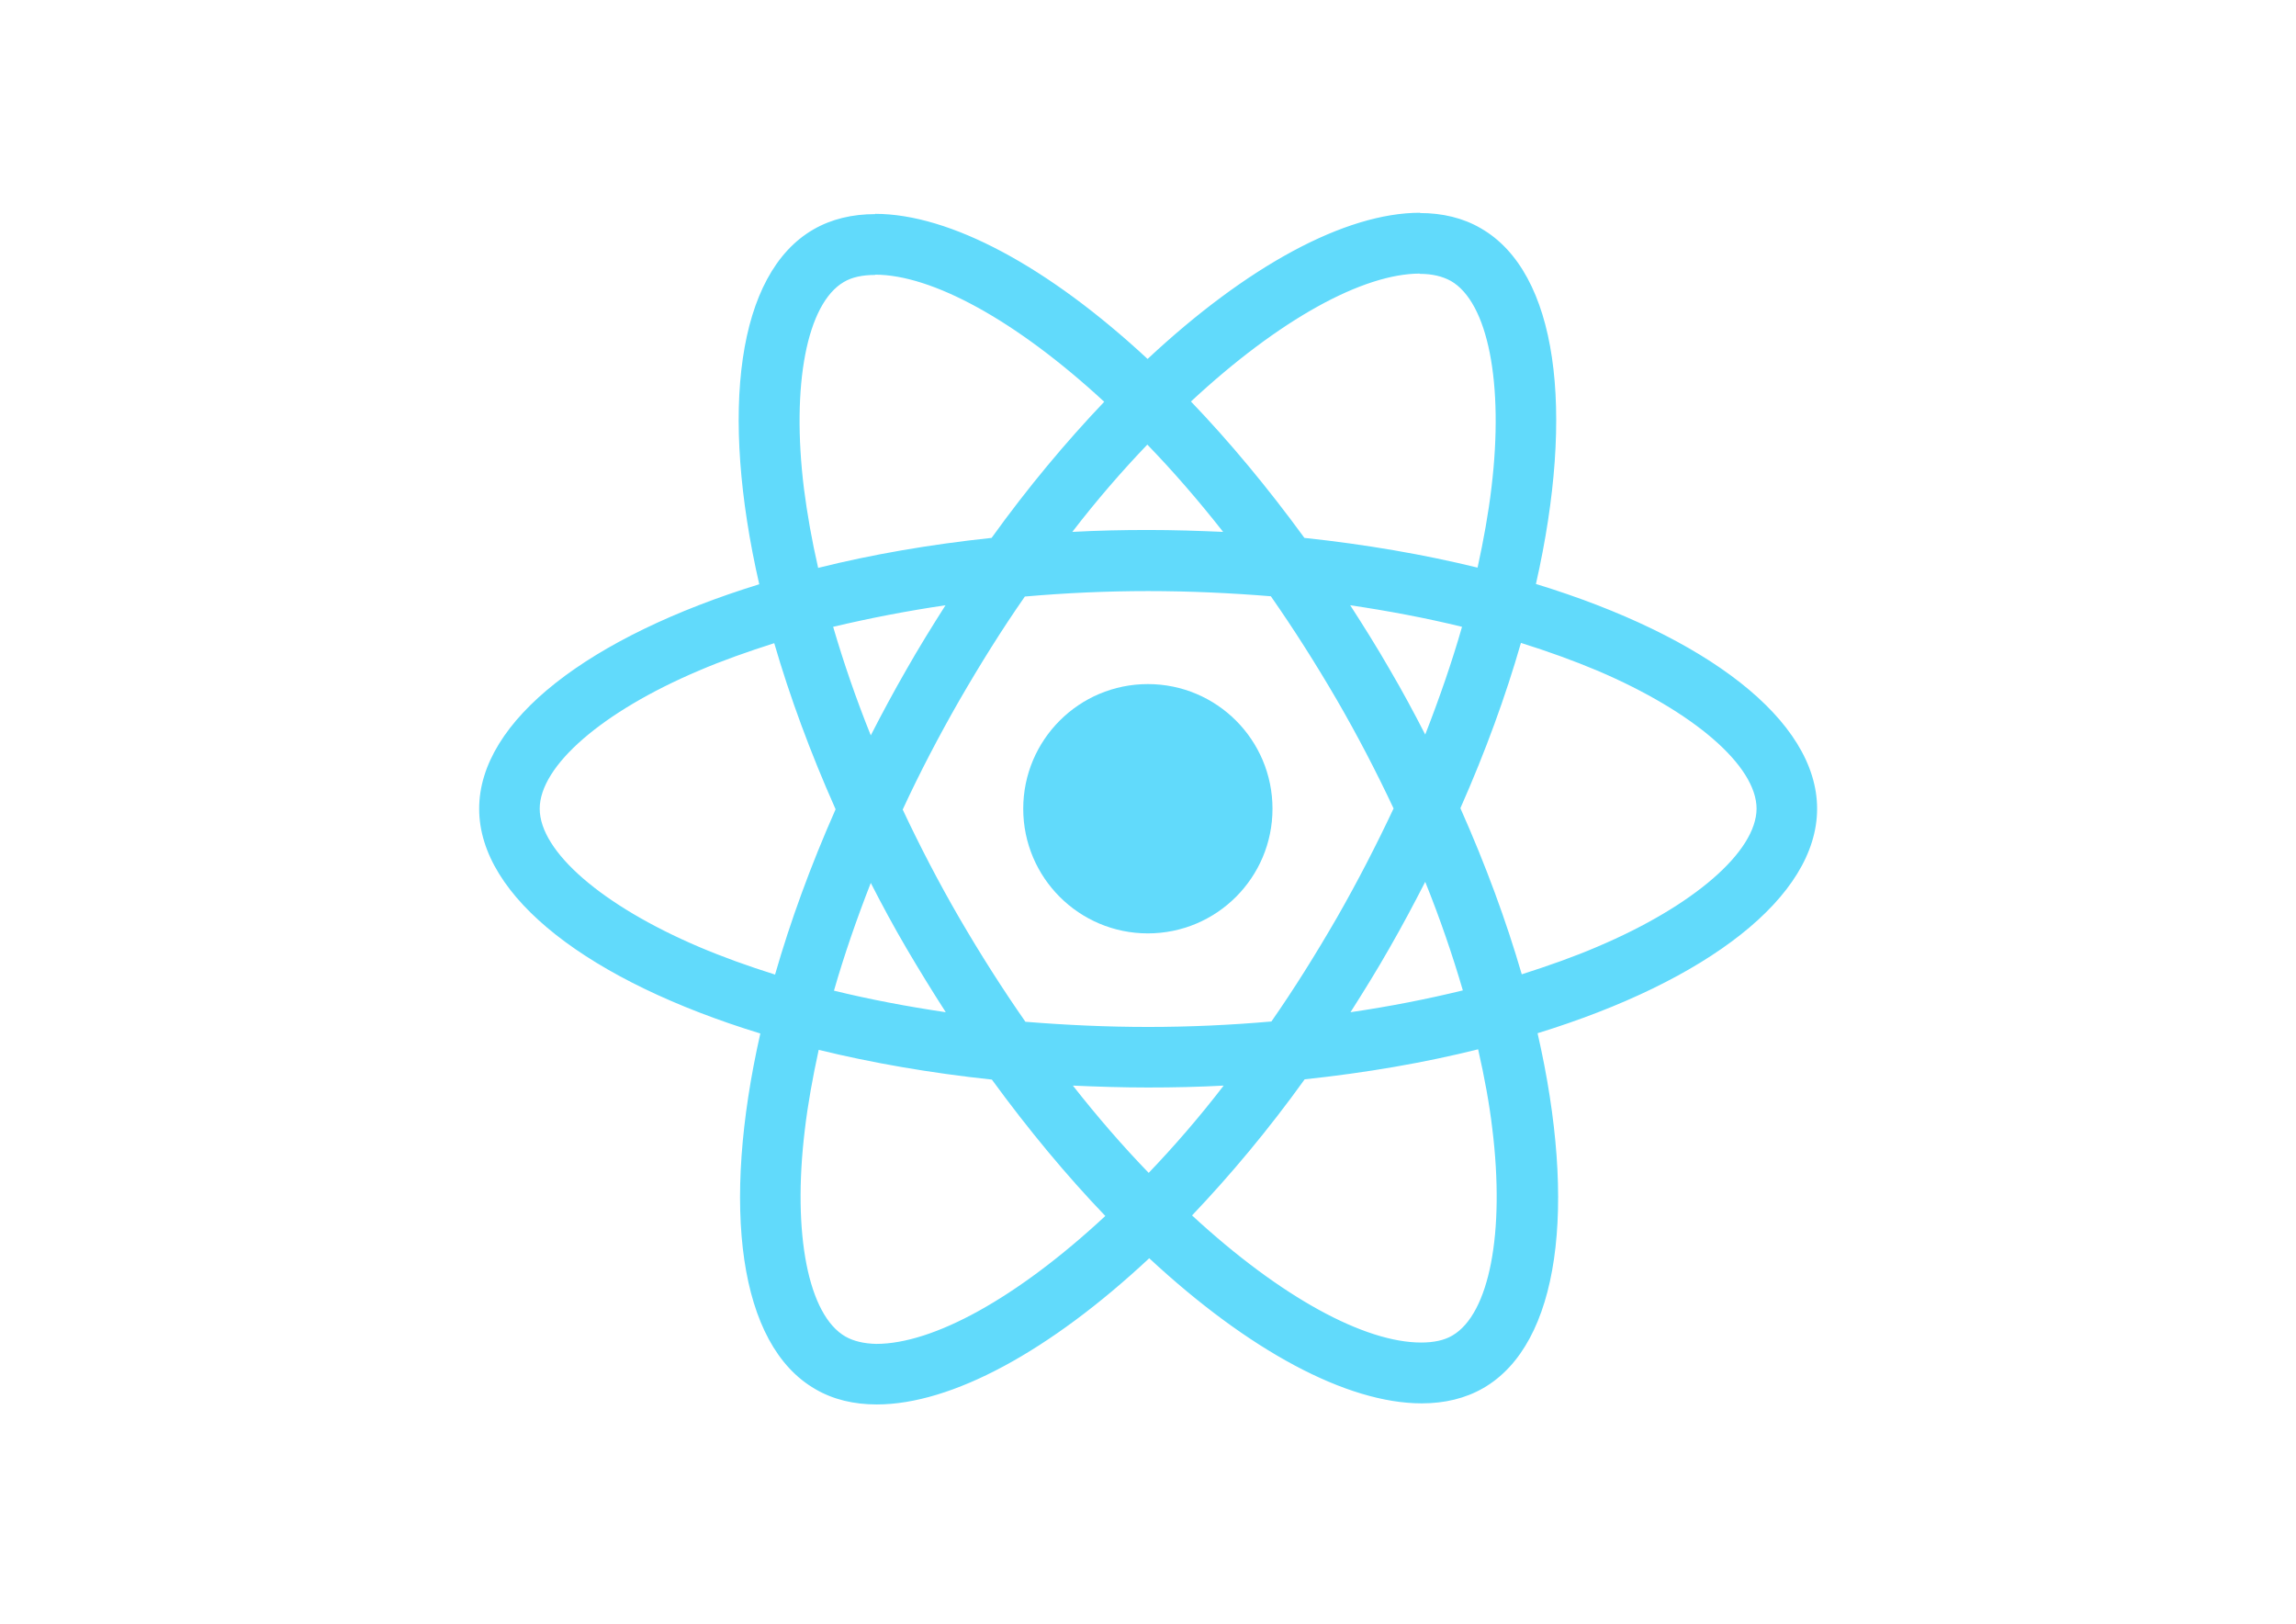
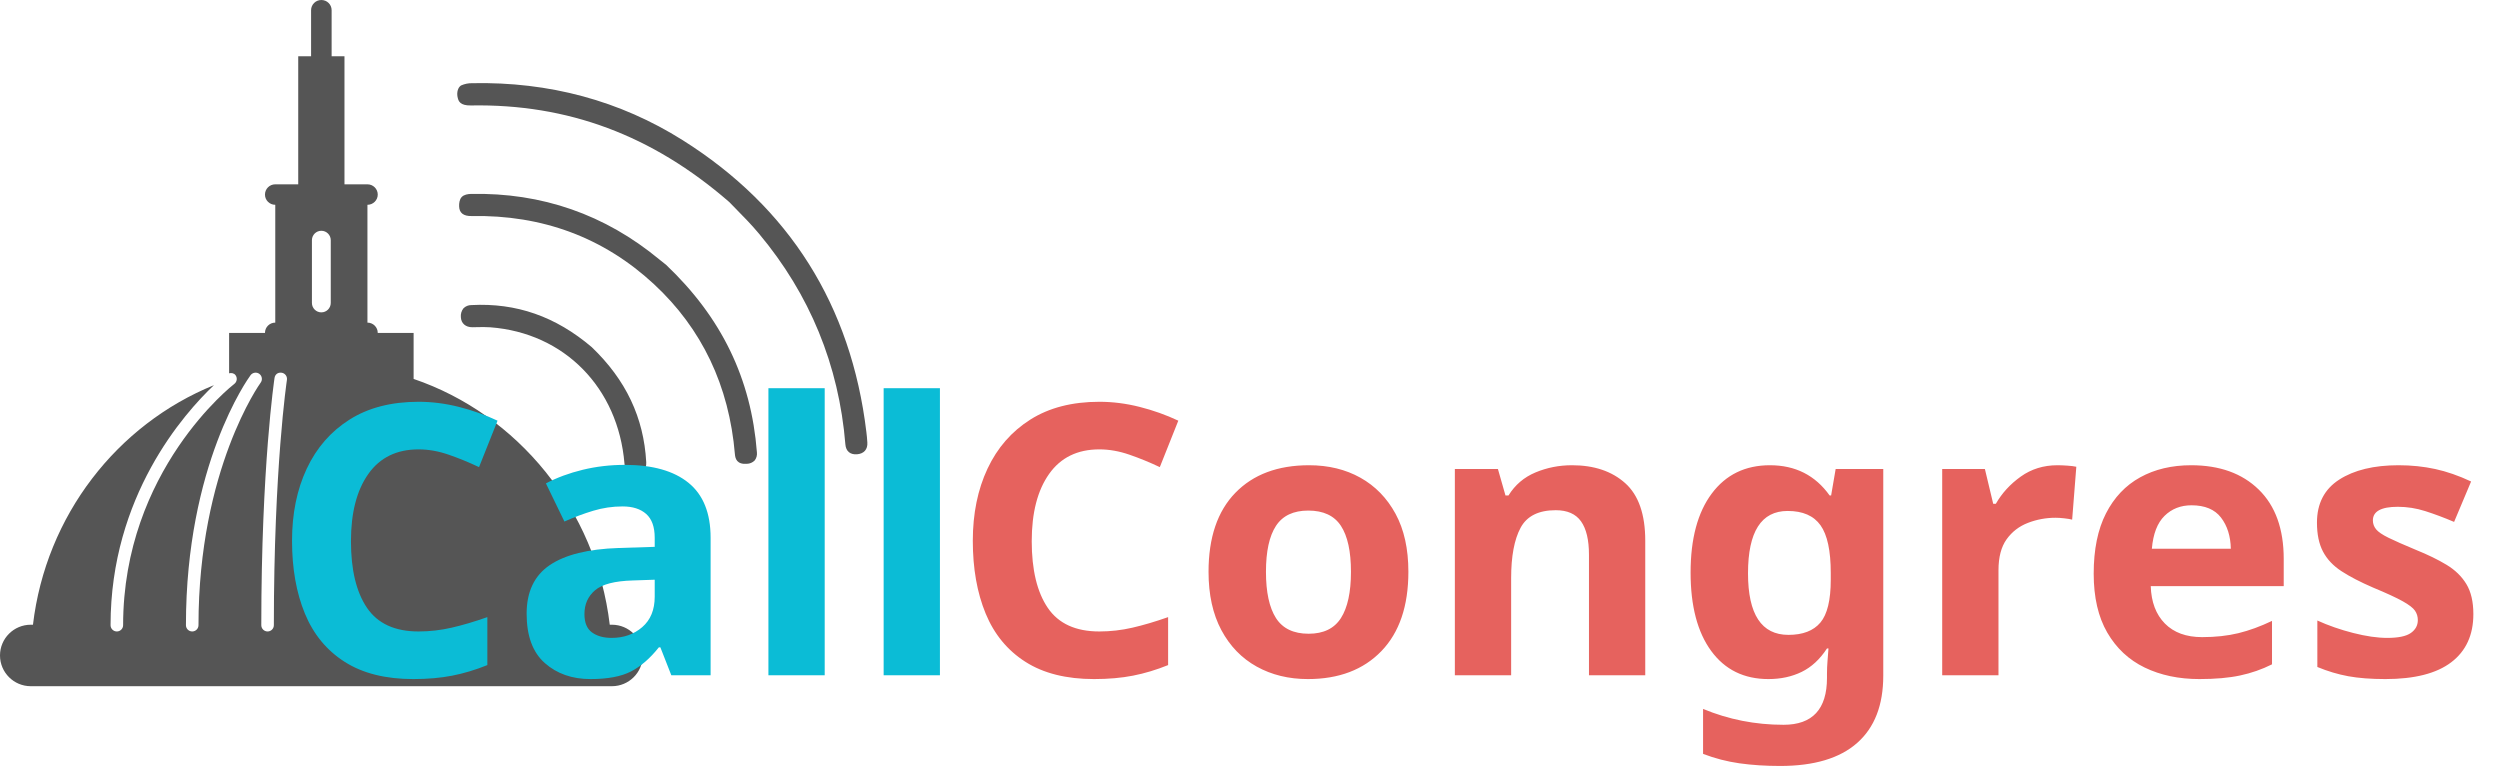
- <svg xmlns="http://www.w3.org/2000/svg" viewBox="0 0 841.9 595.3">
-   <g fill="#61DAFB">
-     <path d="M666.3 296.5c0-32.5-40.7-63.3-103.1-82.4 14.4-63.6 8-114.2-20.2-130.4-6.5-3.8-14.1-5.6-22.4-5.6v22.3c4.6 0 8.3.9 11.4 2.6 13.6 7.8 19.5 37.5 14.9 75.7-1.1 9.4-2.9 19.3-5.1 29.4-19.6-4.8-41-8.5-63.5-10.9-13.5-18.5-27.5-35.3-41.6-50 32.6-30.3 63.2-46.9 84-46.9V78c-27.5 0-63.5 19.6-99.9 53.6-36.4-33.8-72.4-53.2-99.9-53.2v22.3c20.7 0 51.4 16.5 84 46.6-14 14.7-28 31.4-41.3 49.9-22.6 2.4-44 6.1-63.6 11-2.3-10-4-19.7-5.2-29-4.7-38.2 1.1-67.9 14.6-75.8 3-1.8 6.9-2.6 11.5-2.6V78.5c-8.4 0-16 1.8-22.6 5.6-28.1 16.2-34.4 66.7-19.9 130.1-62.2 19.2-102.7 49.9-102.7 82.3 0 32.5 40.7 63.3 103.1 82.4-14.4 63.6-8 114.2 20.2 130.4 6.5 3.8 14.1 5.6 22.5 5.6 27.5 0 63.5-19.6 99.9-53.6 36.4 33.8 72.4 53.2 99.9 53.2 8.4 0 16-1.8 22.6-5.6 28.1-16.2 34.4-66.7 19.9-130.1 62-19.1 102.5-49.9 102.5-82.3zm-130.2-66.7c-3.7 12.9-8.3 26.2-13.5 39.5-4.1-8-8.4-16-13.1-24-4.6-8-9.5-15.8-14.4-23.4 14.2 2.1 27.9 4.7 41 7.9zm-45.8 106.5c-7.8 13.5-15.8 26.3-24.1 38.2-14.9 1.3-30 2-45.2 2-15.1 0-30.2-.7-45-1.9-8.3-11.9-16.4-24.6-24.2-38-7.6-13.1-14.5-26.4-20.8-39.8 6.2-13.4 13.2-26.8 20.7-39.9 7.8-13.5 15.8-26.3 24.1-38.2 14.9-1.3 30-2 45.2-2 15.1 0 30.2.7 45 1.9 8.3 11.9 16.4 24.6 24.2 38 7.6 13.1 14.5 26.4 20.8 39.8-6.3 13.4-13.2 26.8-20.7 39.9zm32.3-13c5.4 13.4 10 26.8 13.8 39.8-13.1 3.2-26.9 5.9-41.2 8 4.9-7.7 9.8-15.6 14.4-23.7 4.6-8 8.9-16.1 13-24.1zM421.2 430c-9.3-9.6-18.6-20.3-27.8-32 9 .4 18.2.7 27.5.7 9.4 0 18.7-.2 27.8-.7-9 11.7-18.3 22.4-27.5 32zm-74.4-58.9c-14.2-2.1-27.9-4.7-41-7.9 3.7-12.9 8.3-26.2 13.5-39.5 4.1 8 8.4 16 13.1 24 4.7 8 9.5 15.8 14.4 23.4zM420.7 163c9.3 9.6 18.6 20.3 27.8 32-9-.4-18.2-.7-27.5-.7-9.4 0-18.7.2-27.8.7 9-11.7 18.3-22.4 27.5-32zm-74 58.9c-4.9 7.7-9.8 15.6-14.4 23.7-4.6 8-8.9 16-13 24-5.4-13.4-10-26.8-13.8-39.8 13.1-3.1 26.9-5.8 41.2-7.9zm-90.5 125.2c-35.4-15.1-58.3-34.9-58.3-50.6 0-15.7 22.9-35.6 58.3-50.6 8.6-3.7 18-7 27.7-10.1 5.7 19.6 13.2 40 22.5 60.9-9.2 20.8-16.6 41.1-22.2 60.6-9.9-3.1-19.3-6.5-28-10.2zM310 490c-13.6-7.8-19.5-37.5-14.9-75.7 1.1-9.4 2.9-19.3 5.1-29.4 19.6 4.8 41 8.5 63.5 10.9 13.5 18.5 27.5 35.3 41.6 50-32.6 30.3-63.2 46.9-84 46.9-4.5-.1-8.3-1-11.3-2.7zm237.2-76.2c4.7 38.2-1.1 67.9-14.6 75.8-3 1.8-6.9 2.6-11.5 2.6-20.7 0-51.4-16.5-84-46.6 14-14.7 28-31.4 41.3-49.9 22.6-2.4 44-6.1 63.6-11 2.3 10.1 4.1 19.8 5.2 29.1zm38.5-66.7c-8.6 3.7-18 7-27.7 10.1-5.7-19.6-13.2-40-22.5-60.9 9.2-20.8 16.6-41.1 22.2-60.6 9.9 3.1 19.3 6.5 28.1 10.2 35.4 15.1 58.3 34.9 58.3 50.6-.1 15.7-23 35.6-58.4 50.6zM320.8 78.4z" />
-     <circle cx="420.9" cy="296.5" r="45.7" />
-     <path d="M520.5 78.1z" />
+ <svg xmlns="http://www.w3.org/2000/svg" width="2647px" height="821px" viewBox="-747 -285 2647 821" version="1.1">
+   <defs />
+   <g id="noun_28299_cc" stroke="none" stroke-width="1" fill="none" fill-rule="evenodd" transform="translate(-747, -285)">
+     <path d="M0,693.995 C0,676.002 14.624,661.458 32.571,661.458 L34.905,661.458 C48.623,545.709 124.033,449.467 226.526,407.798 C194.676,437.975 117.06,525.44 117.06,661.952 C117.06,665.627 120.045,668.596 123.708,668.596 C127.371,668.596 130.355,665.627 130.355,661.952 C130.355,497.948 246.892,407.402 248.066,406.497 C250.979,404.264 251.545,400.094 249.339,397.183 C247.67,395.034 245.053,394.667 242.578,395.232 L242.578,352.475 L280.552,352.475 C280.552,346.454 285.389,341.591 291.456,341.591 L291.456,216.839 C285.375,216.839 280.552,211.963 280.552,206.04 C280.552,200.019 285.389,195.157 291.456,195.157 L315.768,195.157 L315.768,59.606 L329.373,59.606 L329.373,10.799 C329.401,4.777 334.295,0 340.263,0 C346.231,0 351.125,4.777 351.125,10.799 L351.125,59.606 L364.73,59.606 L364.73,195.157 L389.042,195.157 C395.067,195.157 399.96,200.005 399.96,206.04 C399.96,211.963 395.081,216.839 389.042,216.839 L389.042,341.591 C395.067,341.591 399.96,346.439 399.96,352.475 L437.934,352.475 L437.934,401.211 C547.824,438.597 631.068,539.207 645.607,661.458 L647.898,661.458 C665.874,661.458 680.526,676.002 680.526,693.995 C680.526,711.989 665.874,726.548 647.898,726.548 L32.571,726.548 C14.624,726.548 0,711.989 0,693.995 Z M330.264,320.771 C330.264,326.269 334.733,330.736 340.235,330.736 C345.75,330.736 350.205,326.269 350.205,320.771 L350.205,254.31 C350.205,248.812 345.736,244.345 340.235,244.345 C334.733,244.345 330.264,248.812 330.264,254.31 L330.264,320.771 Z M276.663,661.952 C276.663,665.627 279.647,668.596 283.31,668.596 C286.973,668.596 289.957,665.627 289.957,661.952 C289.957,495.037 303.675,403.119 303.803,402.2 C304.354,398.582 301.851,395.176 298.245,394.638 C294.03,394.045 291.201,396.589 290.664,400.207 C290.537,401.126 276.663,493.906 276.663,661.952 Z M196.869,661.952 C196.869,665.627 199.853,668.596 203.516,668.596 C207.179,668.596 210.163,665.627 210.163,661.952 C210.163,496.917 275.347,406.031 275.998,405.14 C278.176,402.186 277.525,398.031 274.569,395.84 C271.684,393.691 267.484,394.313 265.292,397.267 C262.491,401.07 196.869,492.238 196.869,661.952 Z" id="Shape" fill="#555555" />
  </g>
+   <g id="noun_676653_cc" stroke="none" stroke-width="1" fill="none" fill-rule="evenodd" transform="translate(-66.18503, 22.82305) rotate(-48) translate(66.18503, -22.82305) translate(-220.185, -266.177)">
+     <path d="M300.573,213.552 C287.213,136.327 252.097,66.98 196.171,7.435 C193.586,4.502 190.413,2.145 186.857,0.519 C186.156,0.271 185.417,0.147 184.674,0.153 C181.055,0.153 176.811,2.84 174.2,7.054 C172.673,9.451 169.956,13.924 177.849,22.322 C247.914,97.409 282.923,186.116 284.877,293.526 L284.877,294.503 L284.801,295.48 C284.557,298.533 284.358,301.984 284.129,305.74 C283.549,315.481 282.816,327.604 281.075,339.726 C269.35,422.738 234.233,495.871 176.444,557.126 C171.467,562.393 171.681,568.302 176.994,573.325 C182.307,578.348 188.506,578.242 193.514,573.05 C196.491,569.997 198.934,567.386 201.148,564.775 C289.885,463.198 323.306,345.055 300.573,213.552 Z" id="Shape" fill="#555555" />
+     <path d="M190.735,288.655 L190.628,287.128 C190.476,284.945 190.292,282.472 190.186,279.861 C187.132,205.201 159.573,139.656 108.258,85.027 C106.136,82.767 102.868,80.065 99.326,79.958 L99.112,79.958 C95.677,79.958 92.379,82.37 90.211,84.432 C85.051,89.287 85.432,94.951 91.326,101.226 C142.55,155.992 167.986,220.484 166.933,292.915 C165.925,362.216 140.183,424.219 90.44,477.168 C87.204,480.619 83.768,486.054 91.356,493.306 C93.504,495.62 96.478,496.992 99.632,497.123 C102.673,496.871 105.498,495.448 107.51,493.153 C161.436,436.555 188.659,369.667 190.735,288.655 Z" id="Shape" fill="#555555" />
+     <path d="M73.294,288.64 C71.875,238.515 54.82,197.796 21.155,164.176 C19.064,161.779 16.086,160.34 12.91,160.191 C9.552,160.417 6.412,161.932 4.146,164.42 C-0.541,169 -0.434,175.352 4.421,180.65 C5.474,181.795 6.528,182.91 7.597,184.039 C10.916,187.44 14.06,191.007 17.017,194.727 C65.05,256.898 60.134,338.169 4.803,396.95 C1.245,400.737 -1.671,406.554 4.635,412.798 C10.314,418.417 15.948,418.463 21.429,412.966 C54.759,379.423 71.737,338.749 73.294,288.64 Z" id="Shape" fill="#555555" />
+   </g>
+   <text id="CallCongress" stroke="none" fill="none" font-family="WarnockPro-Bold, Warnock Pro" font-size="400" font-weight="bold">
+     <tspan x="-461" y="430" fill="#0BBCD6">Call</tspan>
+     <tspan x="259.8" y="430" fill="#E6625E">Congress</tspan>
+   </text>
</svg>
